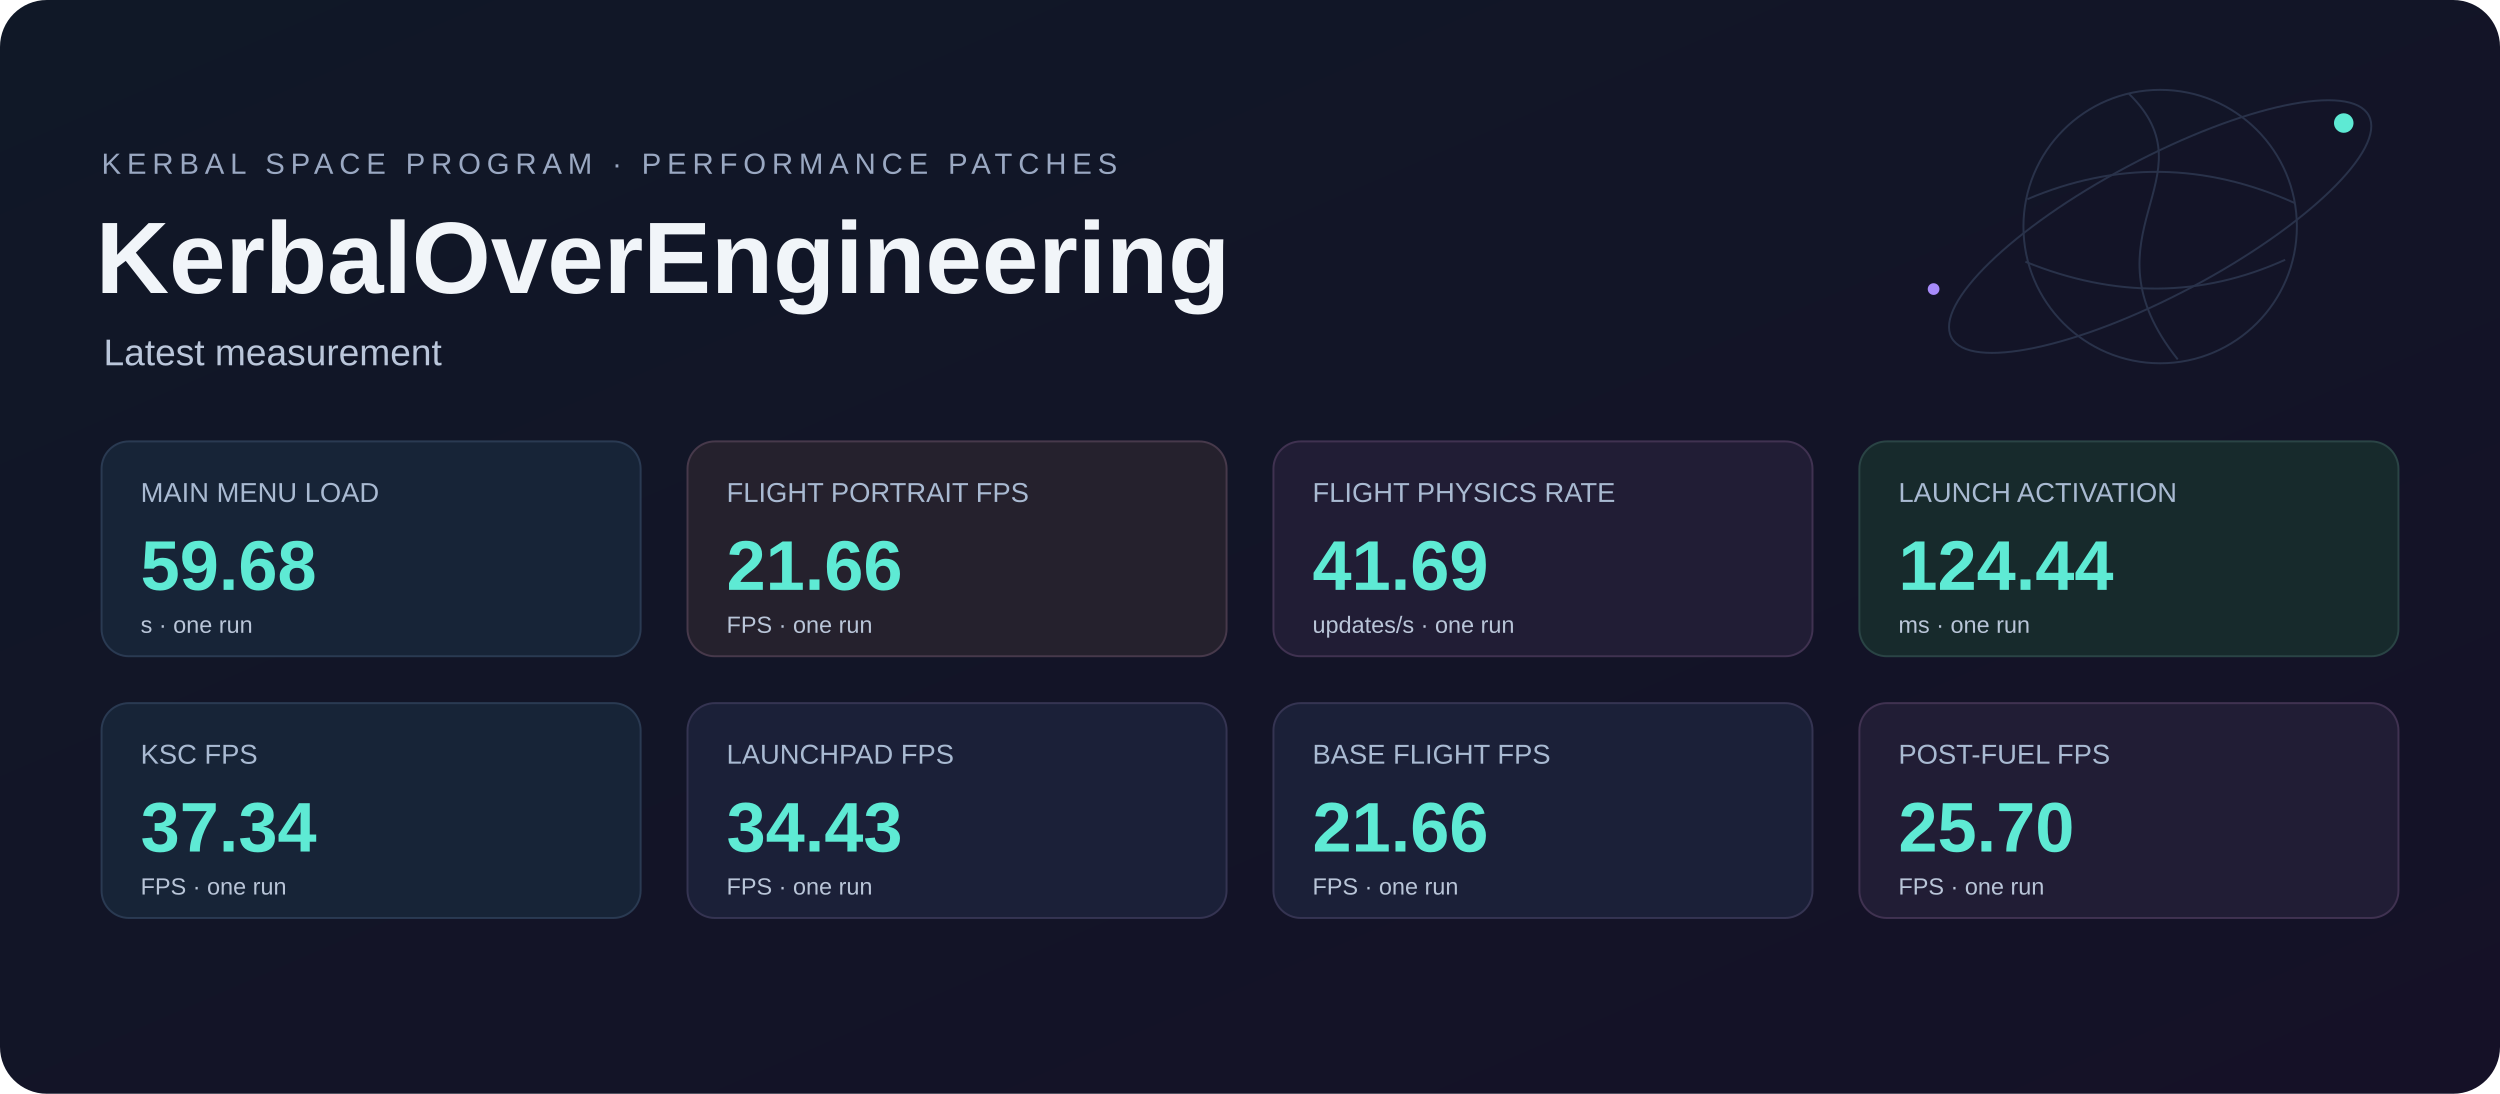
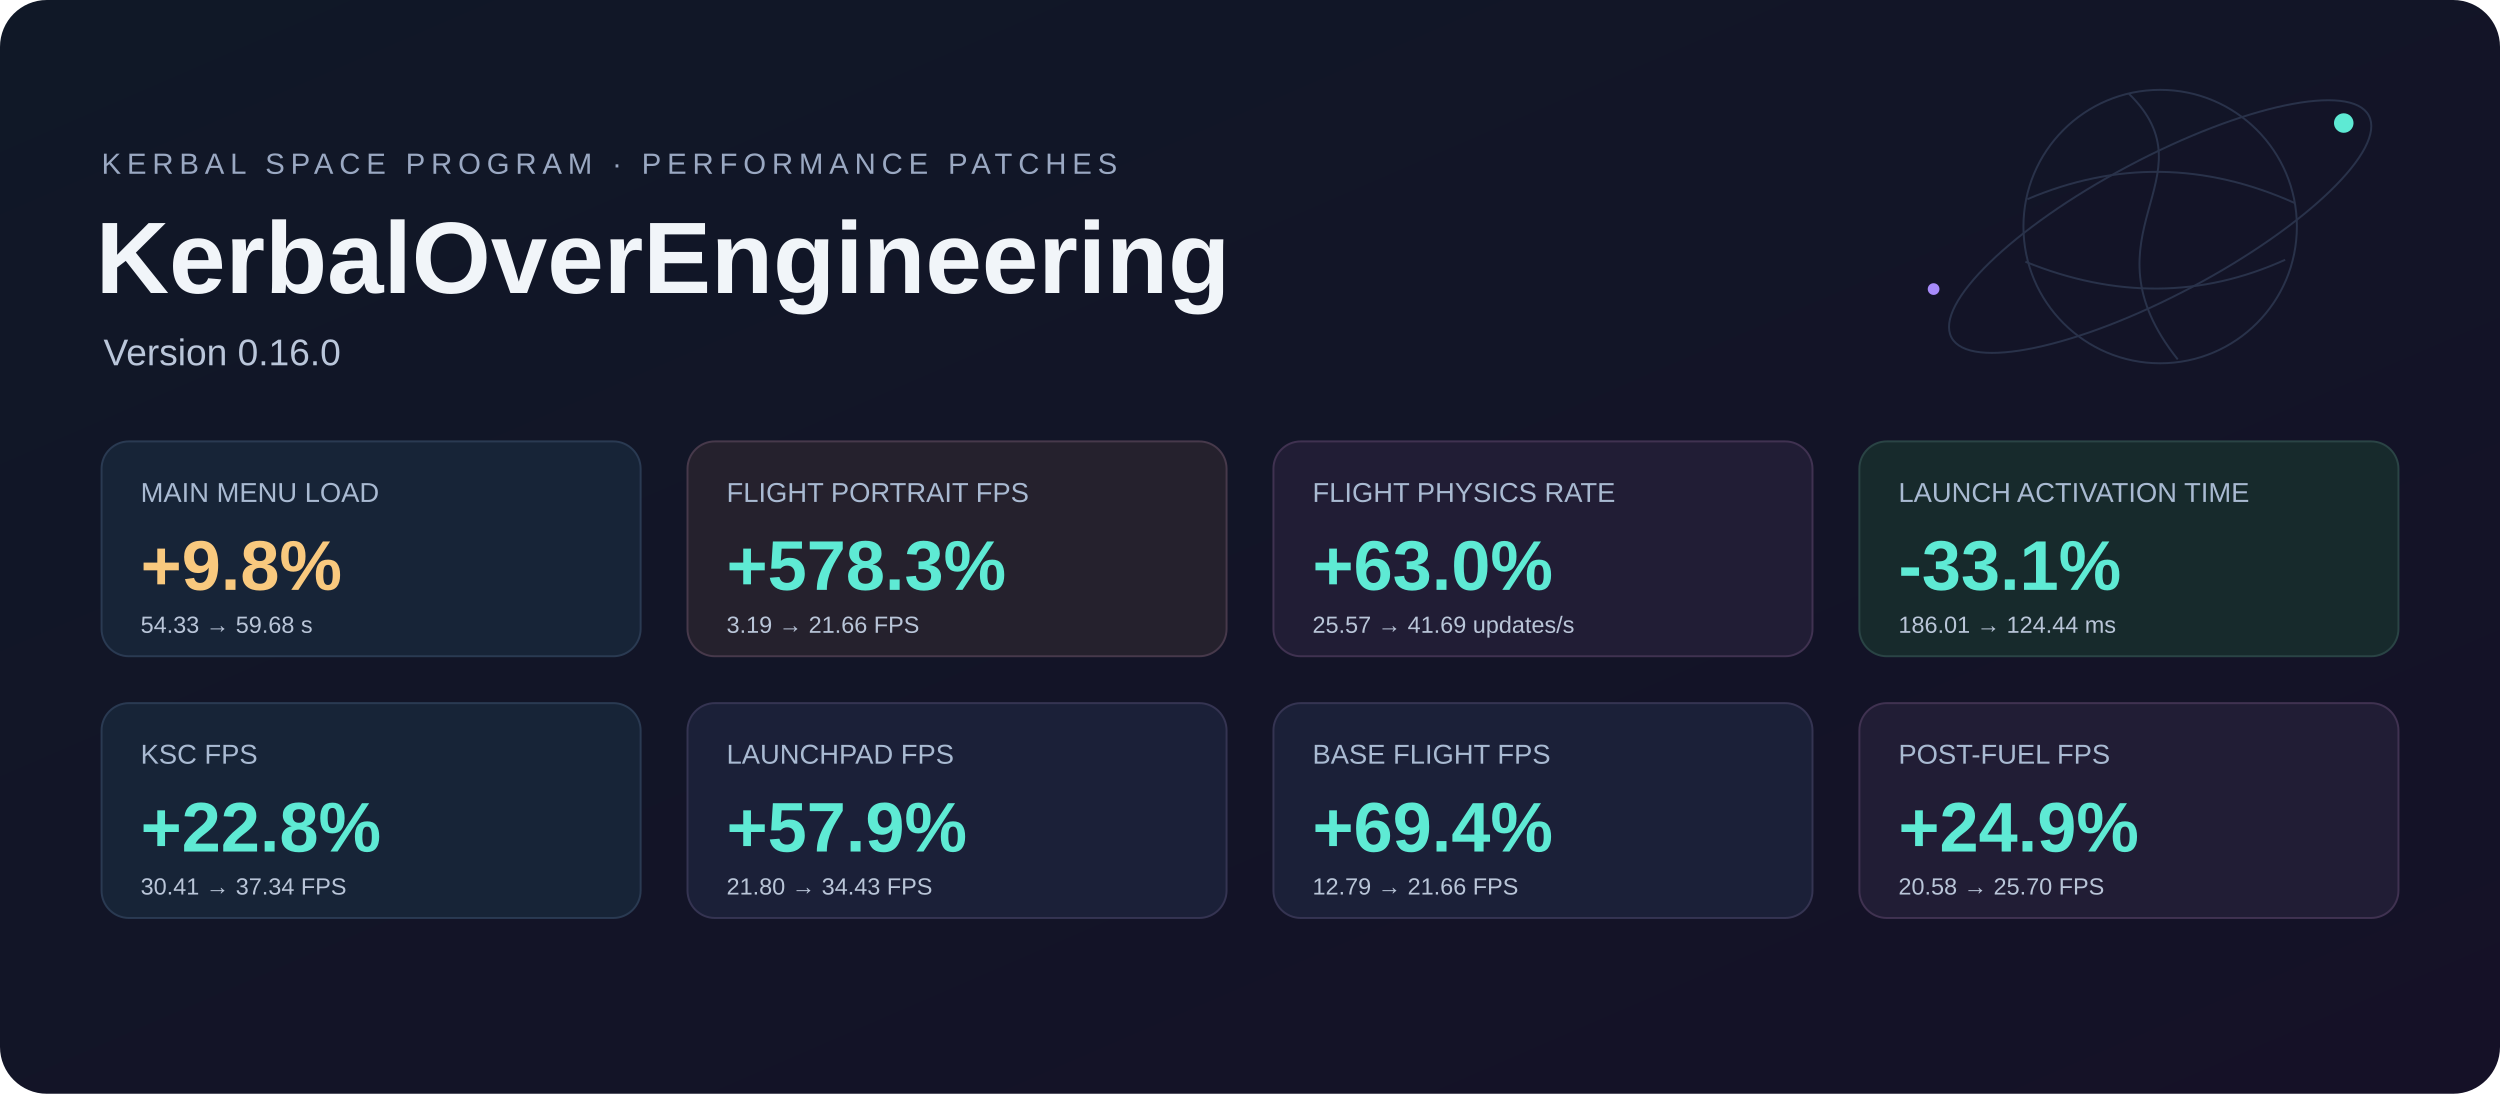
<svg xmlns="http://www.w3.org/2000/svg" width="1280" height="560" viewBox="0 0 1280 560" role="img" aria-labelledby="title desc">
  <defs>
    <linearGradient id="background" x2="1" y2="1">
      <stop stop-color="#101827" />
      <stop offset="1" stop-color="#151127" />
    </linearGradient>
    <linearGradient id="accent">
      <stop stop-color="#5eead4" />
      <stop offset="1" stop-color="#a78bfa" />
    </linearGradient>
  </defs>
  <rect width="1280" height="560" rx="24" fill="url(#background)" />
  <g fill="none" stroke="#29324a">
    <circle cx="1106" cy="116" r="70" />
    <ellipse cx="1106" cy="116" rx="121" ry="35" transform="rotate(-28 1106 116)" />
    <path d="M1090 48 C1134 91 1064 120 1115 184" />
    <path d="M1038 102 Q1106 73 1175 104 M1037 134 Q1106 162 1170 133" />
  </g>
  <circle cx="1200" cy="63" r="5" fill="#5eead4" />
  <circle cx="990" cy="148" r="3" fill="#a78bfa" />
  <path d="M53 50 H117" stroke="url(#accent)" stroke-width="4" stroke-linecap="round" />
  <g font-family="Segoe UI,Arial,sans-serif">
    <text x="52" y="89" fill="#9aa8c2" font-size="15" letter-spacing="3">KERBAL SPACE PROGRAM · PERFORMANCE PATCHES</text>
    <text x="49" y="150" fill="#f1f5f9" font-size="52" font-weight="700">KerbalOverEngineering</text>
-     <text x="53" y="187" fill="#bac6da" font-size="19">Latest measurement</text>
+     <text x="53" y="187" fill="#bac6da" font-size="19">Version 0.16.0</text>
    <g transform="translate(52 226)">
      <rect width="276" height="110" rx="14" fill="#172437" stroke="#2a3a52" />
      <text x="20" y="31" fill="#a9bad2" font-size="14">MAIN MENU LOAD</text>
-       <text x="20" y="76" fill="#5eead4" font-size="36" font-weight="700">59.68</text>
-       <text x="20" y="98" fill="#b9c5d8" font-size="12">s · one run</text>
+       <text x="20" y="76" fill="#f9c97e" font-size="36" font-weight="700">+9.8%</text>
+       <text x="20" y="98" fill="#b9c5d8" font-size="12">54.33 → 59.68 s</text>
    </g>
    <g transform="translate(352 226)">
      <rect width="276" height="110" rx="14" fill="#25212d" stroke="#47394b" />
      <text x="20" y="31" fill="#a9bad2" font-size="14">FLIGHT PORTRAIT FPS</text>
-       <text x="20" y="76" fill="#5eead4" font-size="36" font-weight="700">21.66</text>
-       <text x="20" y="98" fill="#b9c5d8" font-size="12">FPS · one run</text>
+       <text x="20" y="76" fill="#5eead4" font-size="36" font-weight="700">+578.3%</text>
+       <text x="20" y="98" fill="#b9c5d8" font-size="12">3.19 → 21.66 FPS</text>
    </g>
    <g transform="translate(652 226)">
      <rect width="276" height="110" rx="14" fill="#211d35" stroke="#403251" />
      <text x="20" y="31" fill="#a9bad2" font-size="14">FLIGHT PHYSICS RATE</text>
-       <text x="20" y="76" fill="#5eead4" font-size="36" font-weight="700">41.69</text>
-       <text x="20" y="98" fill="#b9c5d8" font-size="12">updates/s · one run</text>
+       <text x="20" y="76" fill="#5eead4" font-size="36" font-weight="700">+63.0%</text>
+       <text x="20" y="98" fill="#b9c5d8" font-size="12">25.57 → 41.69 updates/s</text>
    </g>
    <g transform="translate(952 226)">
      <rect width="276" height="110" rx="14" fill="#172a2c" stroke="#2a4445" />
-       <text x="20" y="31" fill="#a9bad2" font-size="14">LAUNCH ACTIVATION</text>
-       <text x="20" y="76" fill="#5eead4" font-size="36" font-weight="700">124.44</text>
-       <text x="20" y="98" fill="#b9c5d8" font-size="12">ms · one run</text>
+       <text x="20" y="31" fill="#a9bad2" font-size="14">LAUNCH ACTIVATION TIME</text>
+       <text x="20" y="76" fill="#5eead4" font-size="36" font-weight="700">-33.1%</text>
+       <text x="20" y="98" fill="#b9c5d8" font-size="12">186.01 → 124.44 ms</text>
    </g>
    <g transform="translate(52 360)">
      <rect width="276" height="110" rx="14" fill="#172437" stroke="#2a3a52" />
      <text x="20" y="31" fill="#a9bad2" font-size="14">KSC FPS</text>
-       <text x="20" y="76" fill="#5eead4" font-size="36" font-weight="700">37.34</text>
-       <text x="20" y="98" fill="#b9c5d8" font-size="12">FPS · one run</text>
+       <text x="20" y="76" fill="#5eead4" font-size="36" font-weight="700">+22.8%</text>
+       <text x="20" y="98" fill="#b9c5d8" font-size="12">30.41 → 37.34 FPS</text>
    </g>
    <g transform="translate(352 360)">
      <rect width="276" height="110" rx="14" fill="#1b2038" stroke="#353452" />
      <text x="20" y="31" fill="#a9bad2" font-size="14">LAUNCHPAD FPS</text>
-       <text x="20" y="76" fill="#5eead4" font-size="36" font-weight="700">34.43</text>
-       <text x="20" y="98" fill="#b9c5d8" font-size="12">FPS · one run</text>
+       <text x="20" y="76" fill="#5eead4" font-size="36" font-weight="700">+57.9%</text>
+       <text x="20" y="98" fill="#b9c5d8" font-size="12">21.80 → 34.43 FPS</text>
    </g>
    <g transform="translate(652 360)">
      <rect width="276" height="110" rx="14" fill="#1b2038" stroke="#353452" />
      <text x="20" y="31" fill="#a9bad2" font-size="14">BASE FLIGHT FPS</text>
-       <text x="20" y="76" fill="#5eead4" font-size="36" font-weight="700">21.66</text>
-       <text x="20" y="98" fill="#b9c5d8" font-size="12">FPS · one run</text>
+       <text x="20" y="76" fill="#5eead4" font-size="36" font-weight="700">+69.4%</text>
+       <text x="20" y="98" fill="#b9c5d8" font-size="12">12.79 → 21.66 FPS</text>
    </g>
    <g transform="translate(952 360)">
      <rect width="276" height="110" rx="14" fill="#211d35" stroke="#403251" />
      <text x="20" y="31" fill="#a9bad2" font-size="14">POST-FUEL FPS</text>
-       <text x="20" y="76" fill="#5eead4" font-size="36" font-weight="700">25.70</text>
-       <text x="20" y="98" fill="#b9c5d8" font-size="12">FPS · one run</text>
+       <text x="20" y="76" fill="#5eead4" font-size="36" font-weight="700">+24.9%</text>
+       <text x="20" y="98" fill="#b9c5d8" font-size="12">20.58 → 25.70 FPS</text>
    </g>
  </g>
</svg>
